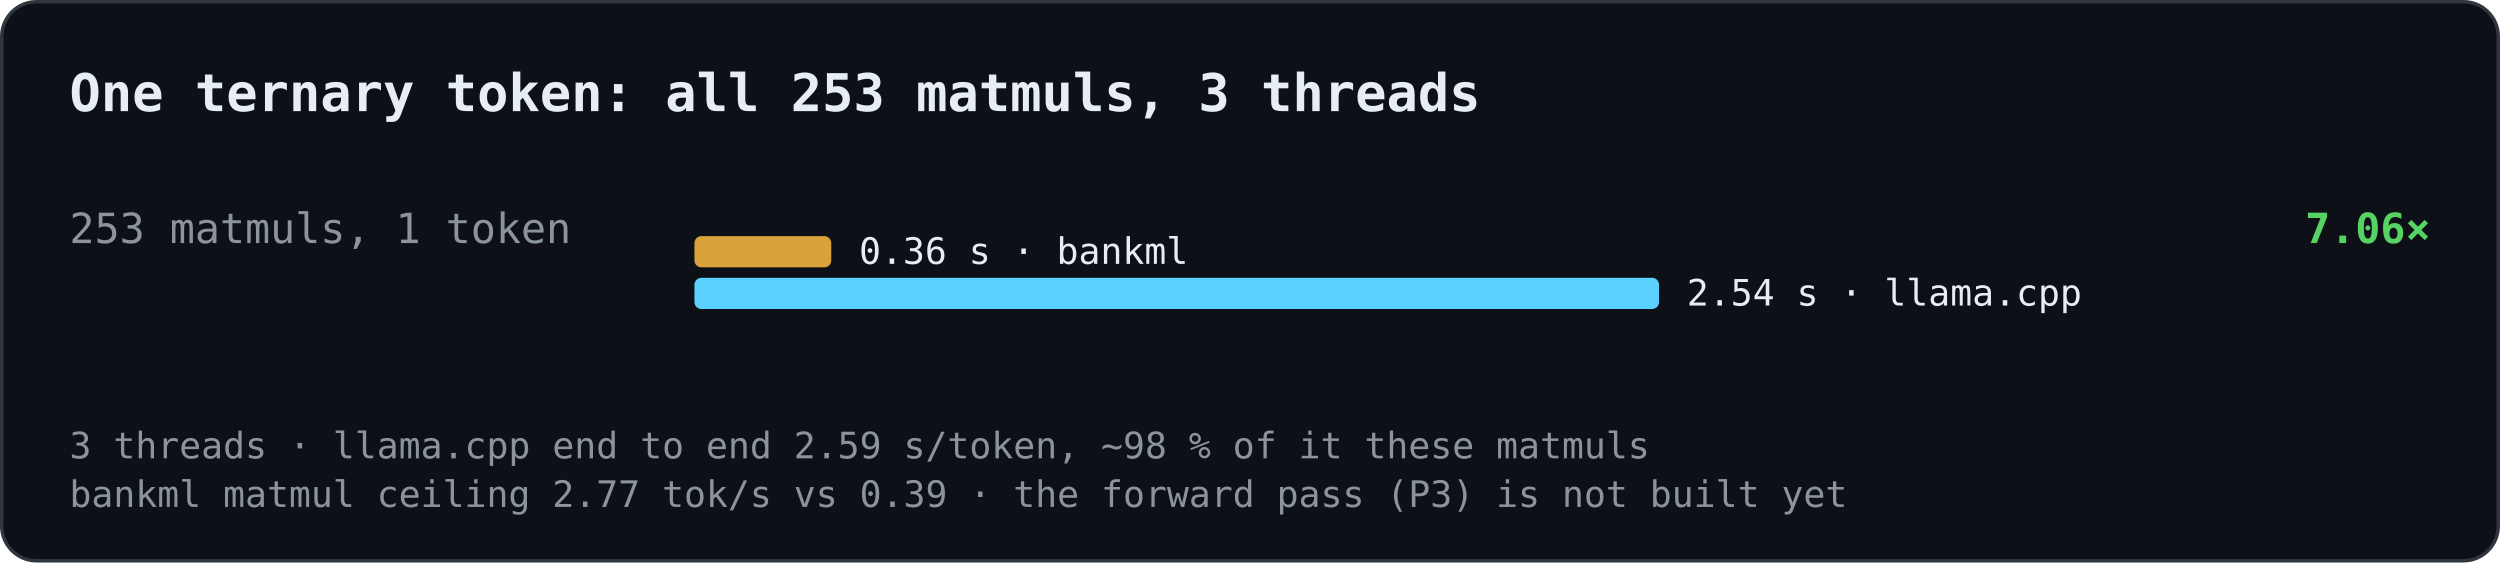
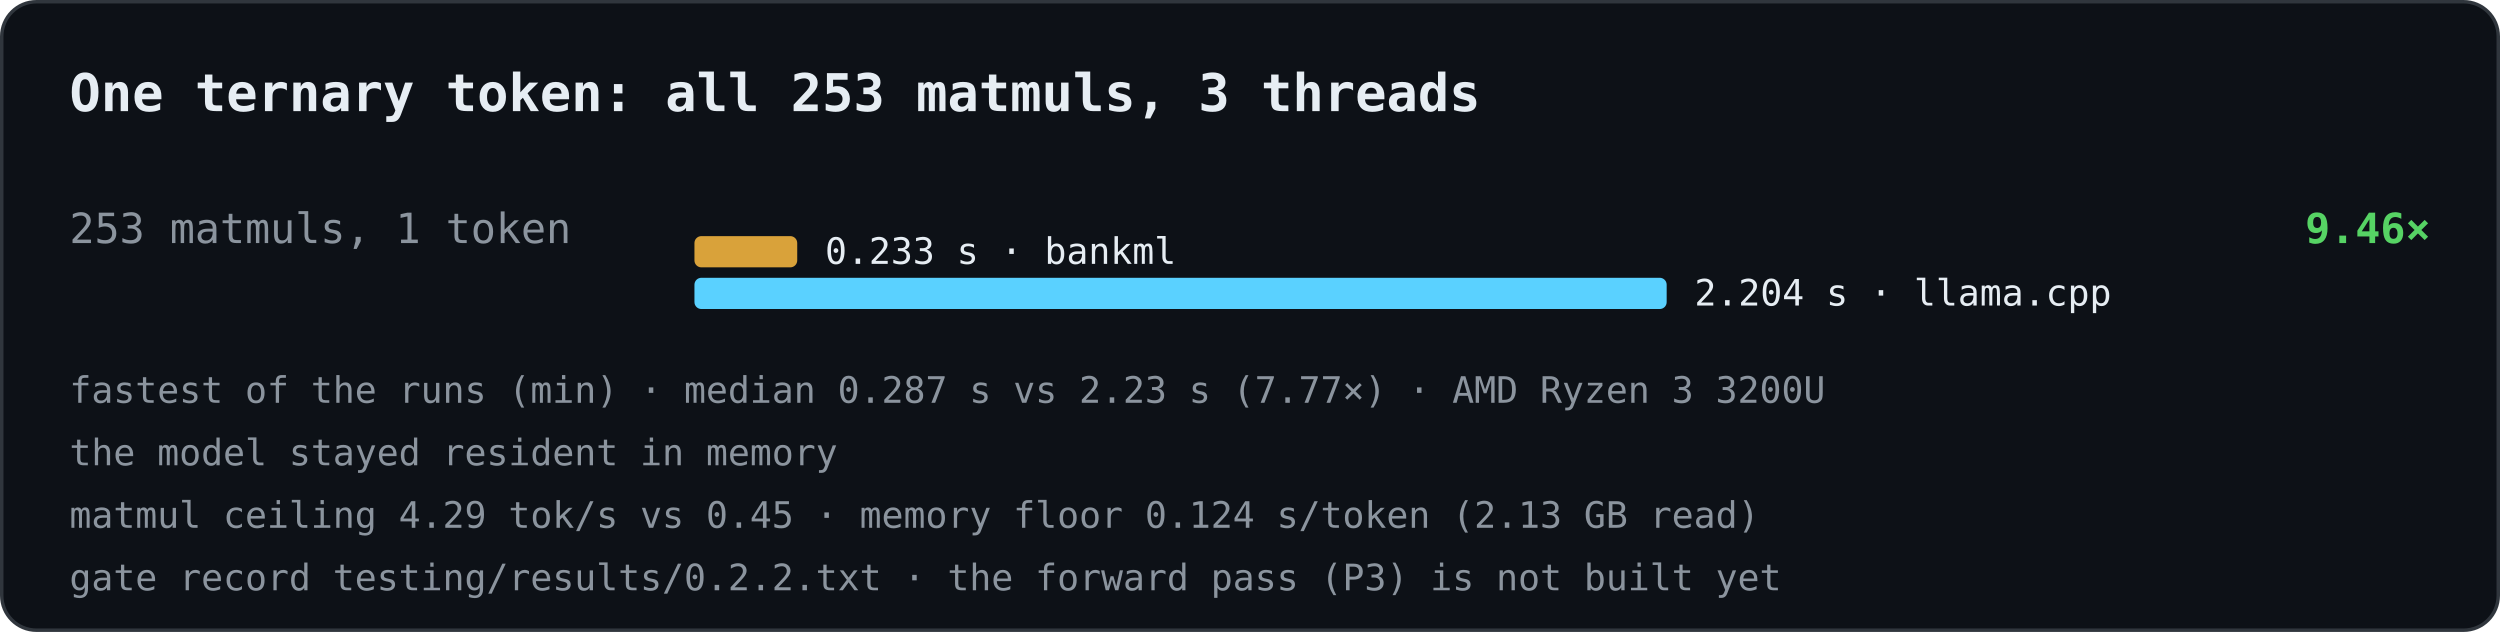
- <svg xmlns="http://www.w3.org/2000/svg" width="720" height="162" viewBox="0 0 720 162" role="img" aria-label="One ternary token: all 253 matmuls, 3 threads">
-   <rect x="0.5" y="0.5" width="719" height="161" rx="10" fill="#0d1117" stroke="#30363d" />
-   <text x="20" y="32" font-family="ui-monospace,SFMono-Regular,Menlo,Consolas,monospace" font-size="15" font-weight="700" fill="#e6edf3">One ternary token: all 253 matmuls, 3 threads</text>
-   <text x="20" y="70" font-family="ui-monospace,SFMono-Regular,Menlo,Consolas,monospace" font-size="12" fill="#8b949e">253 matmuls, 1 token</text>
-   <rect x="200" y="68" width="39.4" height="9" rx="2" fill="#D9A23A" />
-   <text x="247.4" y="76" font-family="ui-monospace,SFMono-Regular,Menlo,Consolas,monospace" font-size="10.5" fill="#e6edf3">0.36 s · bankml</text>
-   <rect x="200" y="80" width="277.8" height="9" rx="2" fill="#5AD1FF" />
-   <text x="485.8" y="88" font-family="ui-monospace,SFMono-Regular,Menlo,Consolas,monospace" font-size="10.5" fill="#e6edf3">2.54 s · llama.cpp</text>
-   <text x="700" y="70" font-family="ui-monospace,SFMono-Regular,Menlo,Consolas,monospace" font-size="12" font-weight="700" text-anchor="end" fill="#56D364">7.06×</text>
-   <text x="20" y="132" font-family="ui-monospace,SFMono-Regular,Menlo,Consolas,monospace" font-size="10.5" fill="#8b949e">3 threads · llama.cpp end to end 2.59 s/token, ~98 % of it these matmuls</text>
-   <text x="20" y="146" font-family="ui-monospace,SFMono-Regular,Menlo,Consolas,monospace" font-size="10.5" fill="#8b949e">bankml matmul ceiling 2.77 tok/s vs 0.39 · the forward pass (P3) is not built yet</text>
+ <svg xmlns="http://www.w3.org/2000/svg" width="720" height="182" viewBox="0 0 720 182" role="img" aria-label="One ternary token: all 253 matmuls, 3 threads">
+   <rect x="0.5" y="0.5" width="719" height="181" rx="10" fill="#0d1117" stroke="#30363d" />
+   <text x="20" y="32" font-family="ui-monospace,SFMono-Regular,Menlo,Consolas,monospace" font-size="15" font-weight="700" text-anchor="start" fill="#e6edf3">One ternary token: all 253 matmuls, 3 threads</text>
+   <text x="20" y="70" font-family="ui-monospace,SFMono-Regular,Menlo,Consolas,monospace" font-size="12" font-weight="400" text-anchor="start" fill="#8b949e">253 matmuls, 1 token</text>
+   <rect x="200" y="68" width="29.6" height="9" rx="2" fill="#D9A23A" />
+   <text x="237.6" y="76" font-family="ui-monospace,SFMono-Regular,Menlo,Consolas,monospace" font-size="10.5" font-weight="400" text-anchor="start" fill="#e6edf3">0.233 s · bankml</text>
+   <rect x="200" y="80" width="280.0" height="9" rx="2" fill="#5AD1FF" />
+   <text x="488.0" y="88" font-family="ui-monospace,SFMono-Regular,Menlo,Consolas,monospace" font-size="10.5" font-weight="400" text-anchor="start" fill="#e6edf3">2.204 s · llama.cpp</text>
+   <text x="700" y="70" font-family="ui-monospace,SFMono-Regular,Menlo,Consolas,monospace" font-size="12" font-weight="700" text-anchor="end" fill="#56D364">9.46×</text>
+   <text x="20" y="116" font-family="ui-monospace,SFMono-Regular,Menlo,Consolas,monospace" font-size="10.5" font-weight="400" text-anchor="start" fill="#8b949e">fastest of the runs (min) · median 0.287 s vs 2.23 s (7.77×) · AMD Ryzen 3 3200U</text>
+   <text x="20" y="134" font-family="ui-monospace,SFMono-Regular,Menlo,Consolas,monospace" font-size="10.5" font-weight="400" text-anchor="start" fill="#8b949e">the model stayed resident in memory</text>
+   <text x="20" y="152" font-family="ui-monospace,SFMono-Regular,Menlo,Consolas,monospace" font-size="10.5" font-weight="400" text-anchor="start" fill="#8b949e">matmul ceiling 4.29 tok/s vs 0.45 · memory floor 0.124 s/token (2.13 GB read)</text>
+   <text x="20" y="170" font-family="ui-monospace,SFMono-Regular,Menlo,Consolas,monospace" font-size="10.5" font-weight="400" text-anchor="start" fill="#8b949e">gate record testing/results/0.2.2.txt · the forward pass (P3) is not built yet</text>
</svg>
